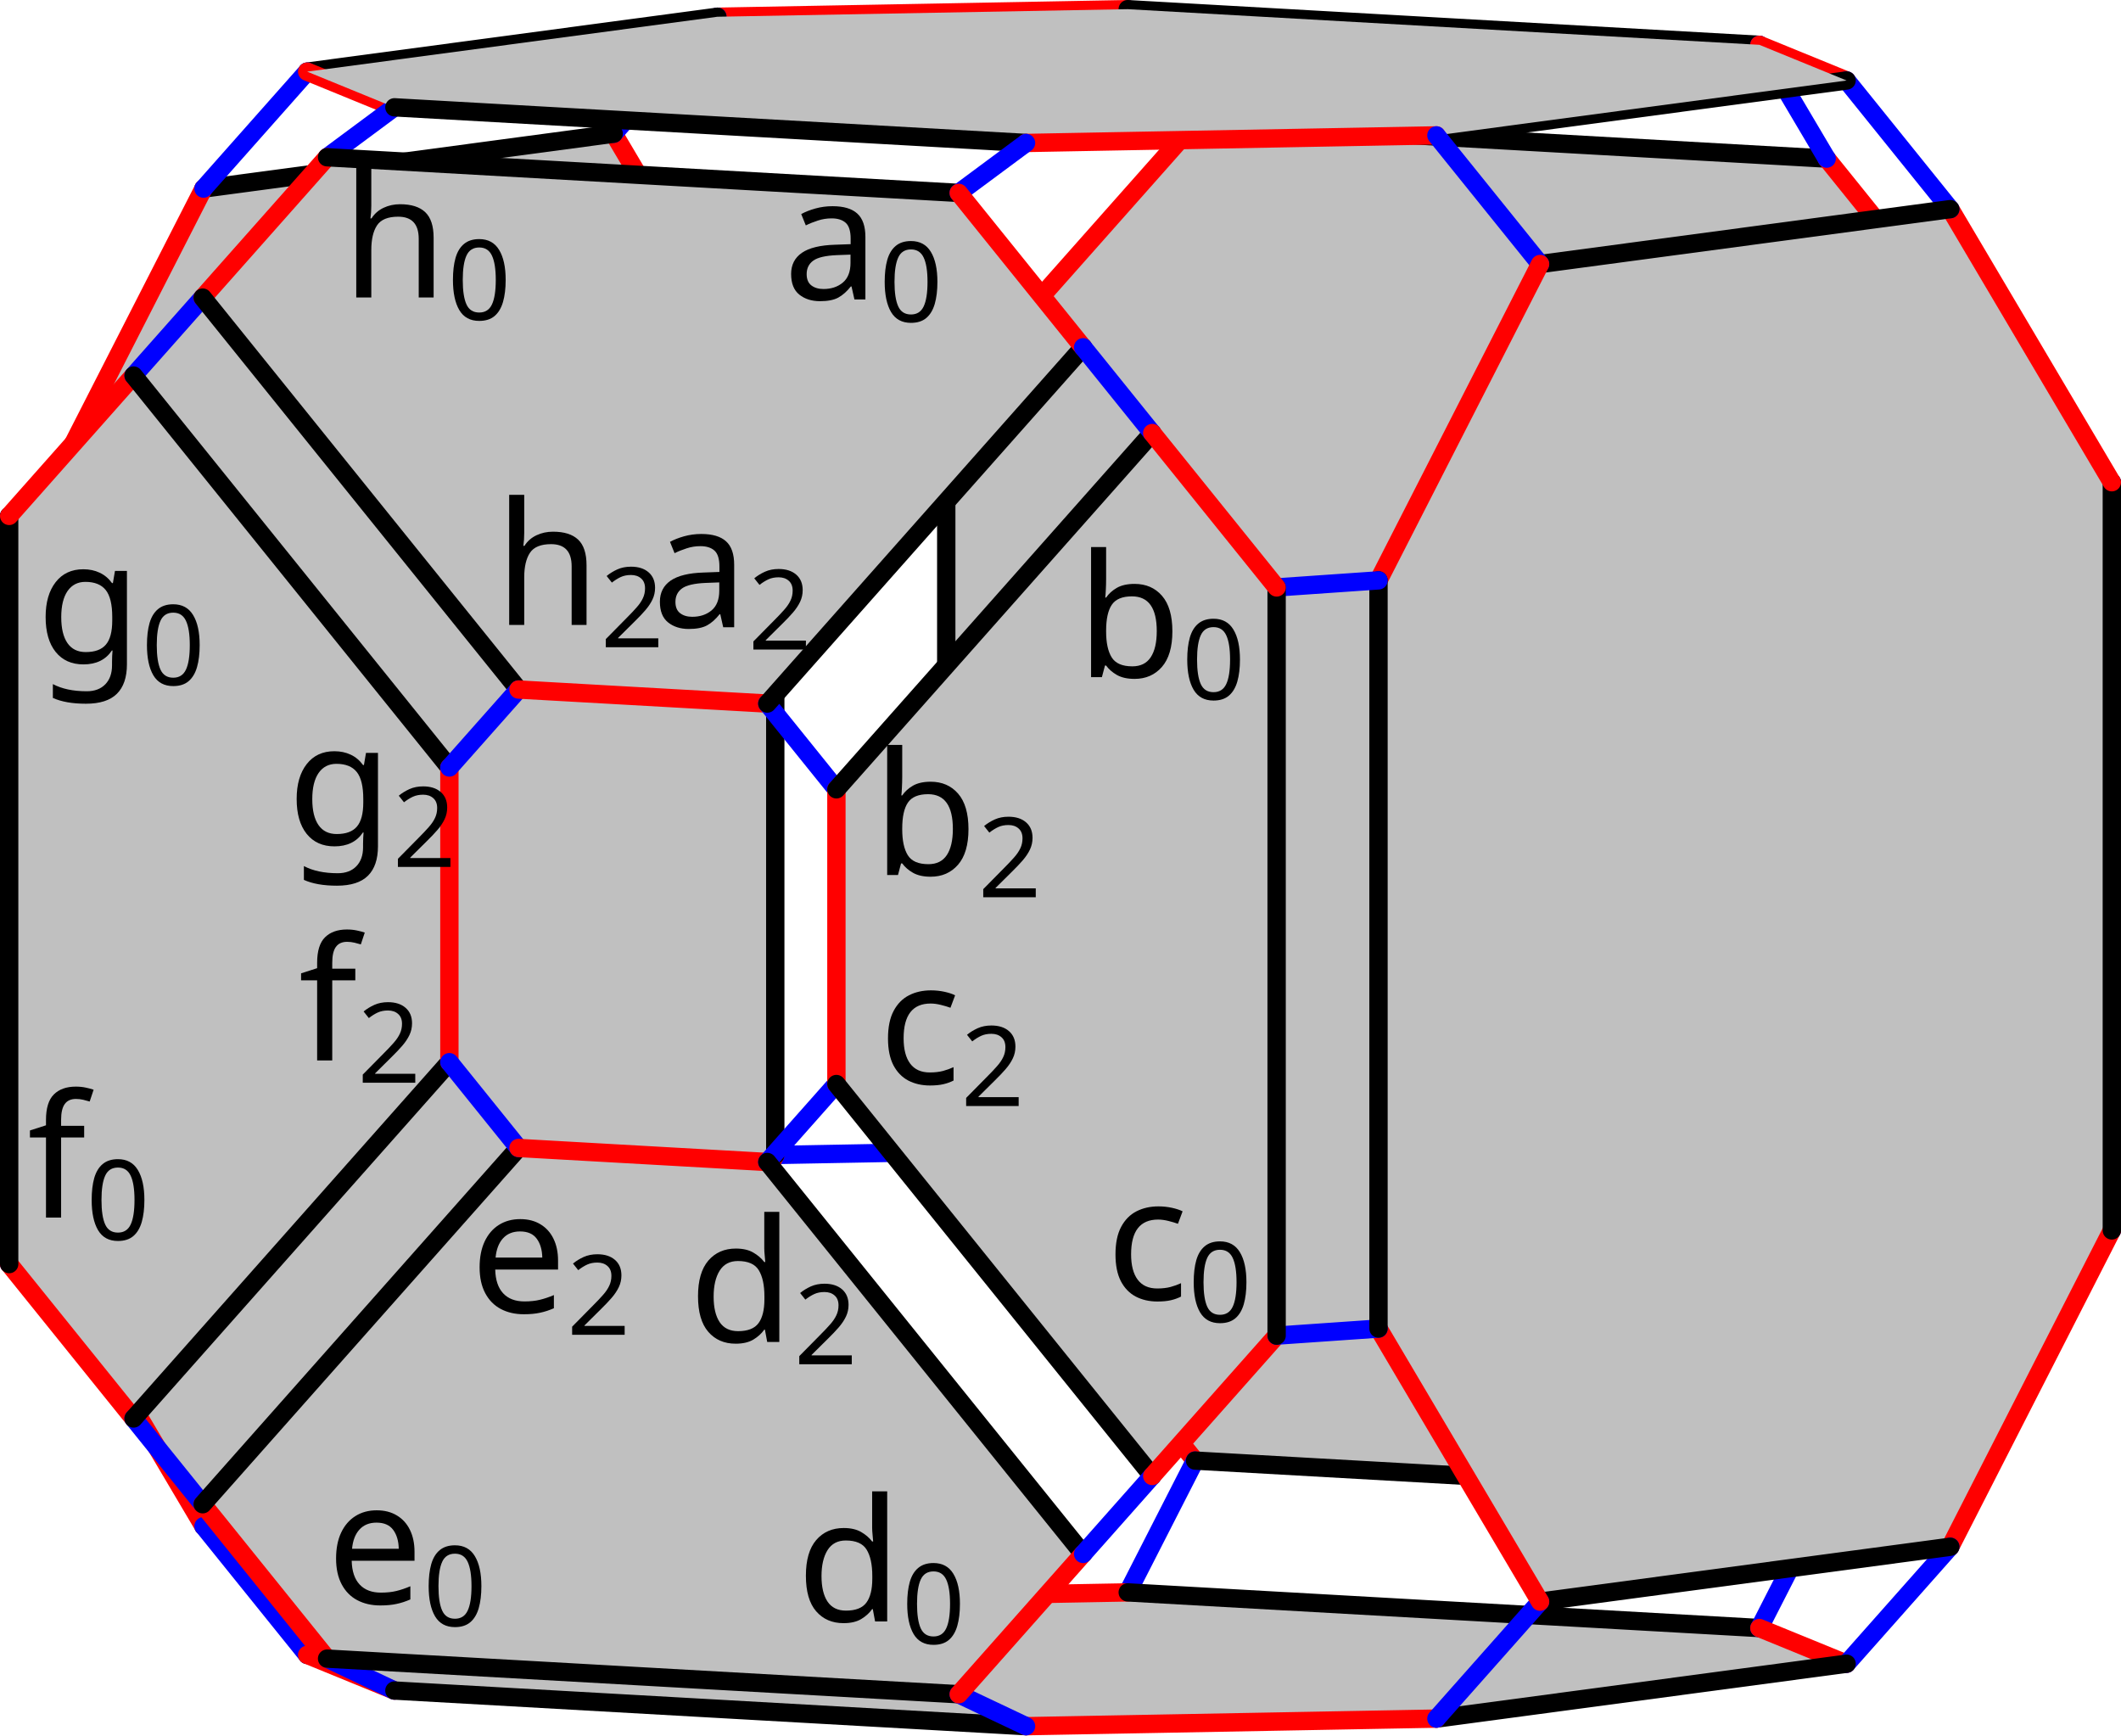
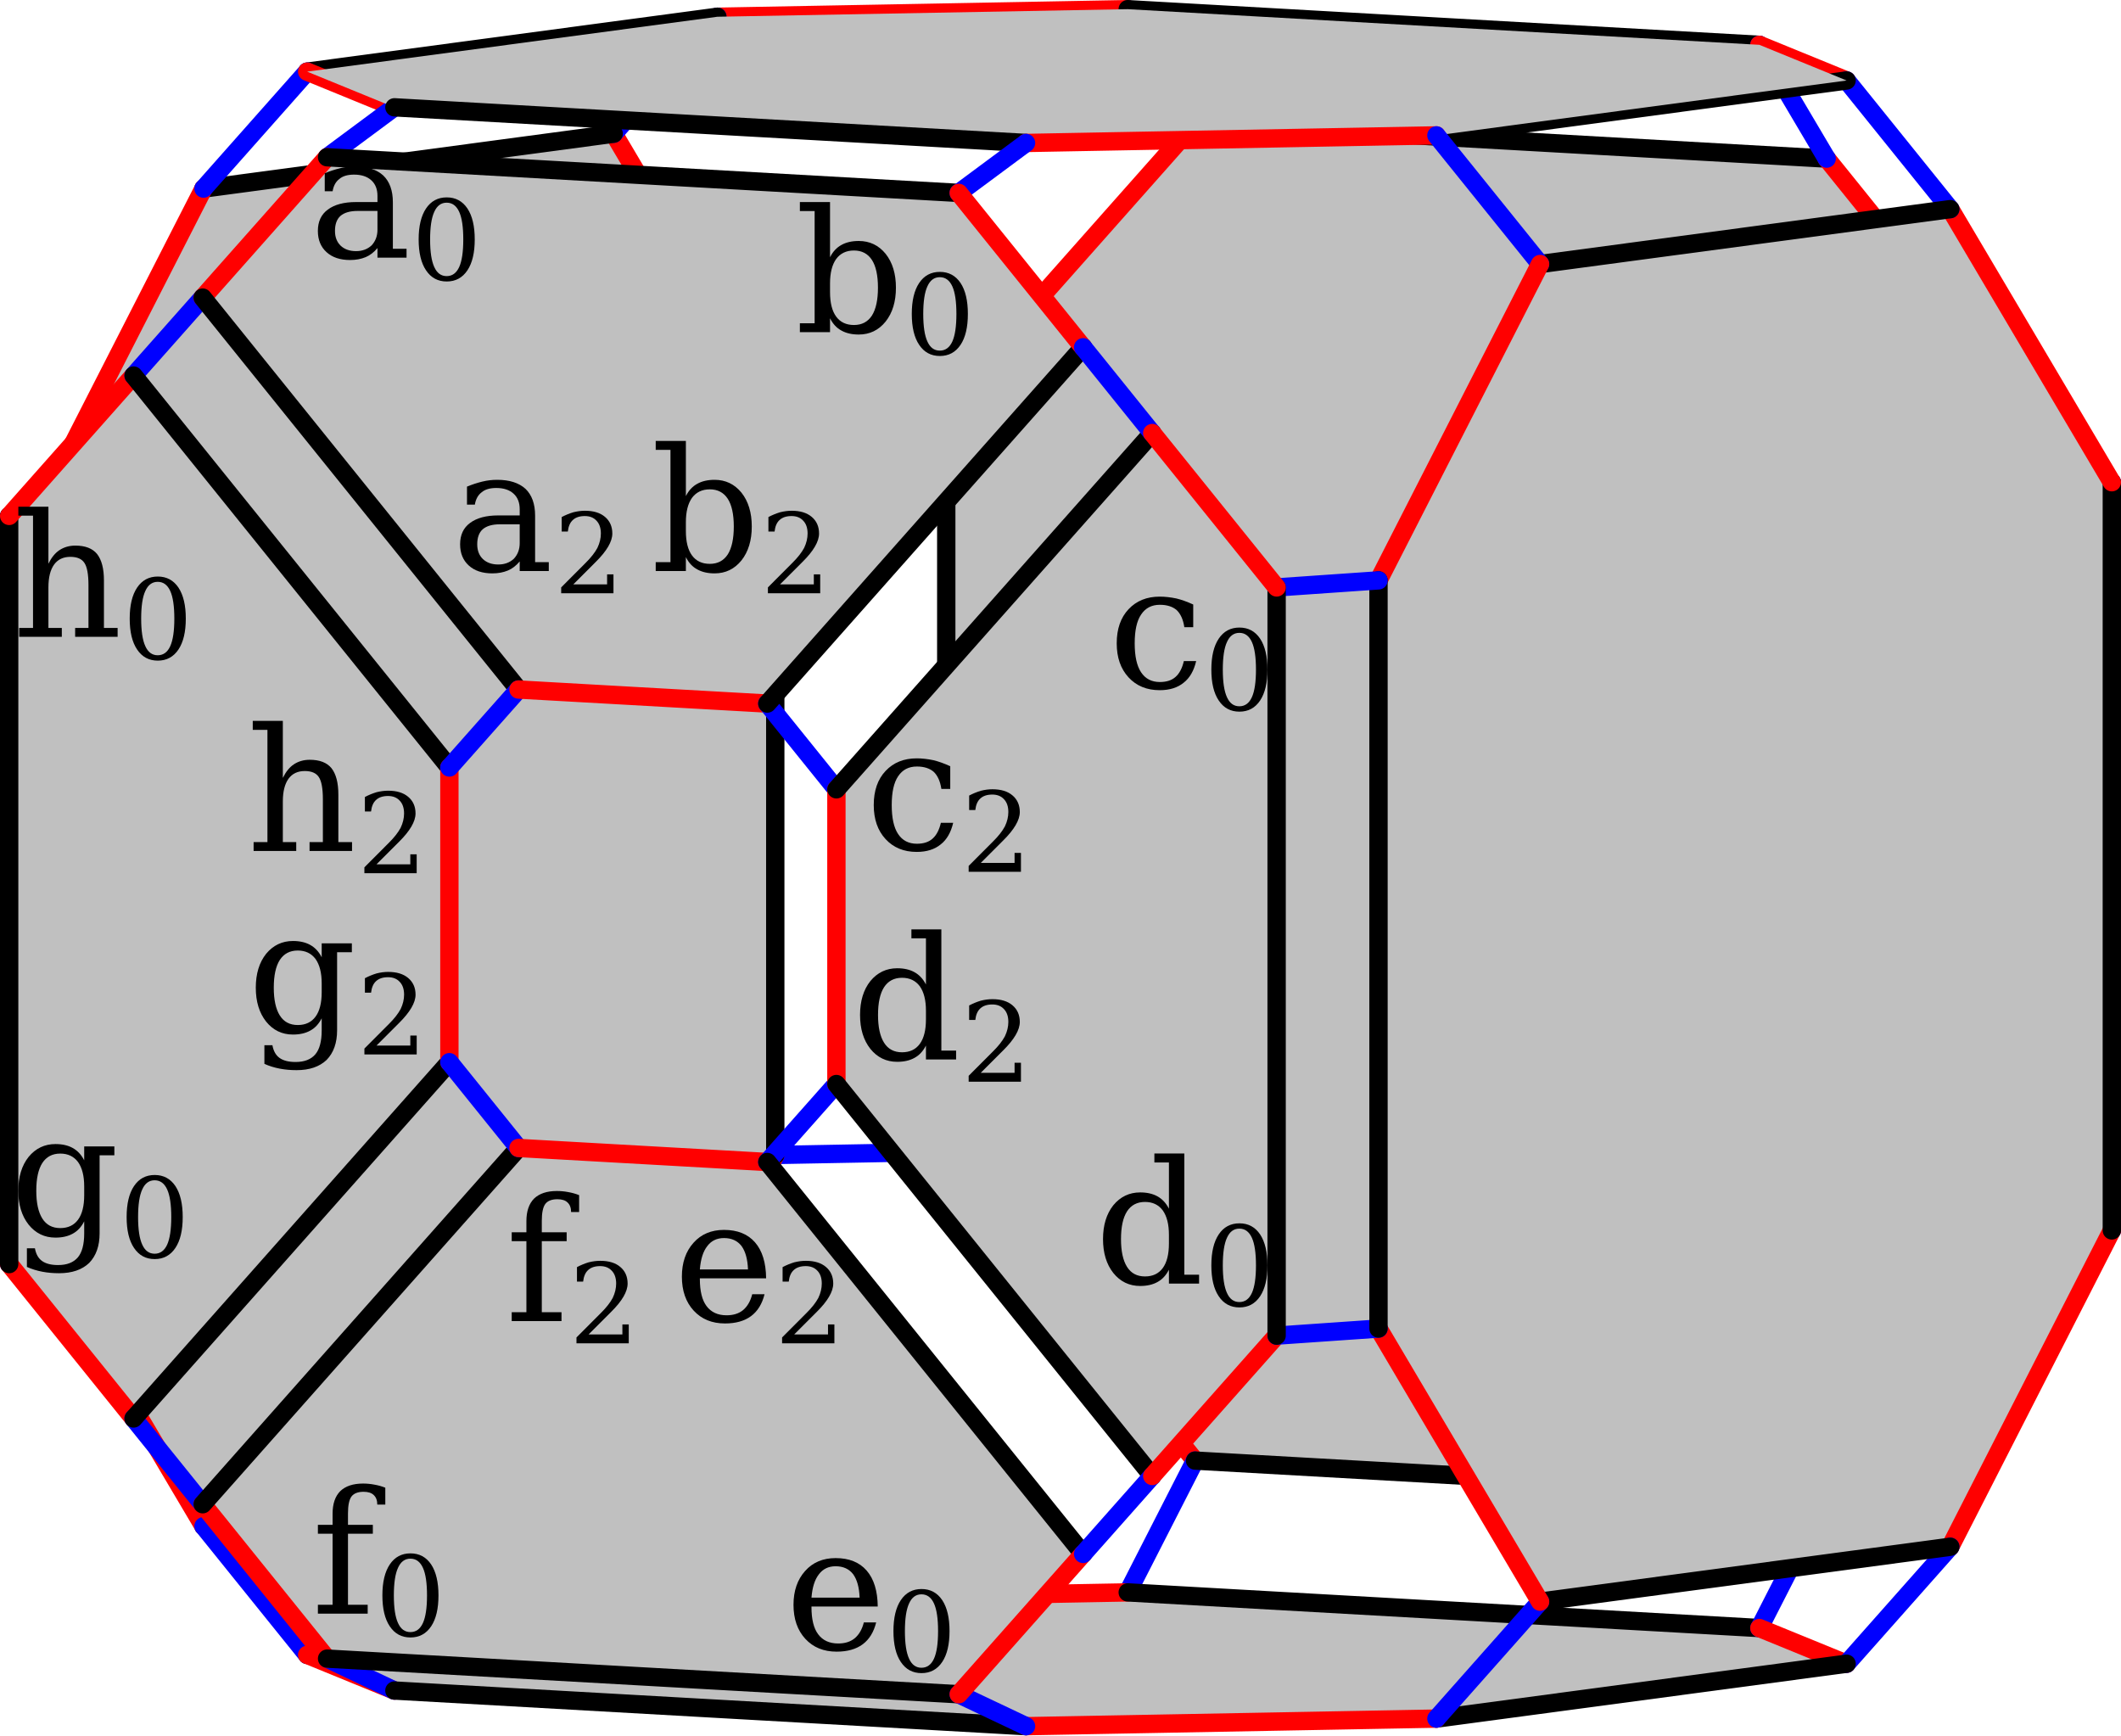
<svg xmlns="http://www.w3.org/2000/svg" width="462.653" height="378.494" version="1.1" id="svg1">
  <defs id="defs1" />
  <style id="style">
		.arc0 {
			fill:none;
			fill-rule:evenodd;
			stroke:black;
			stroke-width:4;
			stroke-linecap:round;
			stroke-linejoin:round;
			stroke-opacity:1;
		}
		.arc1 {
			fill:none;
			fill-rule:evenodd;
			stroke:red;
			stroke-width:4;
			stroke-linecap:round;
			stroke-linejoin:round;
			stroke-opacity:1;
		}
		.arc2 {
			fill:none;
			fill-rule:evenodd;
			stroke:blue;
			stroke-width:4;
			stroke-linecap:round;
			stroke-linejoin:round;
			stroke-opacity:1;
		}
		.arc3 {
			fill:none;
			fill-rule:evenodd;
			stroke:green;
			stroke-width:4;
			stroke-linecap:round;
			stroke-linejoin:round;
			stroke-opacity:1;
		}
		.topological-dart {
			fill:#000000;
			stroke:#000000;
			stroke-width:0;
			stroke-linecap:round;
			stroke-linejoin:round;
			stroke-dasharray:none;
			paint-order:markers fill stroke;
		}
	</style>
  <polygon points="674.776,141.071 812.555,148.846 866.825,216.188 866.825,379.377 812.555,440.593 674.776,432.817 620.506,365.475 620.506,202.286 " id="face_30_31_26_25_24_23_28_29" style="fill:#c0c0c0;stroke:none" opacity="1" transform="translate(-414.0996,-114.253)" />
  <line class="arc1" id="link29_@1_28" x1="206.406" y1="251.222" x2="260.676" y2="318.564" />
  <line class="arc2" id="link29_@2_34" x1="206.406" y1="251.222" x2="169.109" y2="251.911" />
  <line class="arc0" id="link29_@0_30" x1="206.406" y1="251.222" x2="206.406" y2="88.033" />
  <polygon points="547.965,143.413 458.49,155.387 423.247,224.382 423.247,387.571 458.49,447.133 547.965,435.159 583.208,366.164 583.208,202.975 " id="face_35_36_41_40_39_38_33_34" style="fill:#c0c0c0;stroke:none" opacity="1" transform="translate(-414.0996,-114.253)" />
  <line class="arc1" id="link34_@1_33" x1="169.109" y1="251.911" x2="133.865" y2="320.906" />
  <line class="arc0" id="link34_@0_35" x1="169.109" y1="251.911" x2="169.109" y2="88.722" />
  <line class="arc1" id="link30_@1_31" x1="206.406" y1="88.033" x2="260.676" y2="26.818" />
  <line class="arc2" id="link30_@2_35" x1="206.406" y1="88.033" x2="169.109" y2="88.722" />
  <line class="arc1" id="link35_@1_36" x1="169.109" y1="88.722" x2="133.865" y2="29.16" />
  <line class="arc2" id="link28_@2_0" x1="260.676" y1="318.564" x2="245.991" y2="347.312" />
  <line class="arc0" id="link28_@0_23" x1="260.676" y1="318.564" x2="398.455" y2="326.34" />
  <polygon points="816.897,477.12 727.422,489.094 637.909,490.747 500.129,482.971 481.103,475.192 570.578,463.218 660.091,461.565 797.87,469.341 " id="face_7_6_5_4_3_2_1_0" style="fill:#c0c0c0;stroke:none" opacity="1" transform="translate(-414.0996,-114.253)" />
  <line class="arc1" id="link0_@1_1" x1="245.991" y1="347.312" x2="156.478" y2="348.965" />
  <line class="arc0" id="link0_@0_7" x1="245.991" y1="347.312" x2="383.771" y2="355.088" />
  <line class="arc2" id="link31_@2_32" x1="260.676" y1="26.818" x2="245.991" y2="2" />
  <line class="arc0" id="link31_@0_26" x1="260.676" y1="26.818" x2="398.455" y2="34.593" />
  <line class="arc2" id="link33_@2_1" x1="133.865" y1="320.906" x2="156.478" y2="348.965" />
  <line class="arc0" id="link33_@0_38" x1="133.865" y1="320.906" x2="44.391" y2="332.88" />
  <line class="arc0" id="link1_@0_2" x1="156.478" y1="348.965" x2="67.003" y2="360.939" />
  <line class="arc1" id="link32_@1_37" x1="245.991" y1="2" x2="156.478" y2="3.654" />
  <line class="arc0" id="link32_@0_27" x1="245.991" y1="2" x2="383.771" y2="9.776" />
  <line class="arc2" id="link36_@2_37" x1="133.865" y1="29.16" x2="156.478" y2="3.654" />
  <line class="arc0" id="link36_@0_41" x1="133.865" y1="29.16" x2="44.391" y2="41.134" />
  <line class="arc0" id="link37_@0_42" x1="156.478" y1="3.654" x2="67.003" y2="15.627" />
  <line class="arc1" id="link23_@1_24" x1="398.455" y1="326.34" x2="452.725" y2="265.124" />
  <line class="arc2" id="link23_@2_7" x1="398.455" y1="326.34" x2="383.771" y2="355.088" />
  <line class="arc1" id="link7_@1_6" x1="383.771" y1="355.088" x2="402.797" y2="362.867" />
  <line class="arc1" id="link26_@1_25" x1="398.455" y1="34.593" x2="452.725" y2="101.935" />
  <line class="arc2" id="link26_@2_27" x1="398.455" y1="34.593" x2="383.771" y2="9.776" />
  <line class="arc2" id="link24_@2_19" x1="452.725" y1="265.124" x2="460.653" y2="268.365" />
  <line class="arc0" id="link24_@0_25" x1="452.725" y1="265.124" x2="452.725" y2="101.935" />
  <line class="arc1" id="link27_@1_22" x1="383.771" y1="9.776" x2="402.797" y2="17.555" />
  <line class="arc2" id="link25_@2_20" x1="452.725" y1="101.935" x2="460.653" y2="105.176" />
  <line class="arc1" id="link38_@1_39" x1="44.391" y1="332.88" x2="9.147" y2="273.318" />
  <line class="arc2" id="link38_@2_2" x1="44.391" y1="332.88" x2="67.003" y2="360.939" />
  <polygon points="839.509,159.867 750.034,171.841 714.791,240.836 714.791,404.025 750.034,463.587 839.509,451.613 874.753,382.618 874.753,219.429 " id="face_20_21_16_15_14_13_18_19" style="fill:#c0c0c0;stroke:none" opacity="1" transform="translate(-414.0996,-114.253)" />
  <line class="arc1" id="link19_@1_18" x1="460.653" y1="268.365" x2="425.41" y2="337.36" />
  <line class="arc0" id="link19_@0_20" x1="460.653" y1="268.365" x2="460.653" y2="105.176" />
  <line class="arc1" id="link2_@1_3" x1="67.003" y1="360.939" x2="86.03" y2="368.718" />
  <line class="arc1" id="link20_@1_21" x1="460.653" y1="105.176" x2="425.41" y2="45.614" />
  <line class="arc1" id="link41_@1_40" x1="44.391" y1="41.134" x2="9.147" y2="110.129" />
  <line class="arc2" id="link41_@2_42" x1="44.391" y1="41.134" x2="67.003" y2="15.627" />
  <line class="arc2" id="link6_@2_18" x1="402.797" y1="362.867" x2="425.41" y2="337.36" />
  <line class="arc0" id="link6_@0_5" x1="402.797" y1="362.867" x2="313.323" y2="374.841" />
  <line class="arc1" id="link42_@1_47" x1="67.003" y1="15.627" x2="86.03" y2="23.407" />
  <line class="arc0" id="link18_@0_13" x1="425.41" y1="337.36" x2="335.935" y2="349.334" />
  <line class="arc2" id="link39_@2_44" x1="9.147" y1="273.318" x2="2" y2="275.708" />
  <line class="arc0" id="link39_@0_40" x1="9.147" y1="273.318" x2="9.147" y2="110.129" />
  <line class="arc2" id="link22_@2_21" x1="402.797" y1="17.555" x2="425.41" y2="45.614" />
  <line class="arc0" id="link22_@0_17" x1="402.797" y1="17.555" x2="313.323" y2="29.529" />
  <line class="arc2" id="link40_@2_45" x1="9.147" y1="110.129" x2="2" y2="112.52" />
  <line class="arc0" id="link21_@0_16" x1="425.41" y1="45.614" x2="335.935" y2="57.588" />
  <polygon points="443.235,196.165 512.124,281.647 512.124,345.926 443.235,423.632 416.1,389.961 416.1,226.772 " id="face_45_60_61_59_58_44" style="fill:#c0c0c0;stroke:none" opacity="1" transform="translate(-414.0996,-114.253)" />
  <line class="arc1" id="link44_@1_58" x1="2" y1="275.708" x2="29.135" y2="309.379" />
  <line class="arc0" id="link44_@0_45" x1="2" y1="275.708" x2="2" y2="112.52" />
  <line class="arc2" id="link3_@2_43" x1="86.03" y1="368.718" x2="71.345" y2="361.756" />
  <line class="arc0" id="link3_@0_4" x1="86.03" y1="368.718" x2="223.809" y2="376.494" />
  <line class="arc1" id="link45_@1_60" x1="2" y1="112.52" x2="29.135" y2="81.912" />
  <line class="arc2" id="link58_@2_56" x1="29.135" y1="309.379" x2="44.21" y2="328.085" />
  <line class="arc0" id="link58_@0_59" x1="29.135" y1="309.379" x2="98.025" y2="231.673" />
  <polygon points="581.469,367.694 650.359,453.177 623.224,483.785 485.445,476.009 458.31,442.338 527.199,364.632 " id="face_57_55_54_8_43_56" style="fill:#c0c0c0;stroke:none" opacity="1" transform="translate(-414.0996,-114.253)" />
  <line class="arc1" id="link56_@1_43" x1="44.21" y1="328.085" x2="71.345" y2="361.756" />
  <line class="arc0" id="link56_@0_57" x1="44.21" y1="328.085" x2="113.1" y2="250.379" />
  <line class="arc2" id="link60_@2_62" x1="29.135" y1="81.912" x2="44.21" y2="64.907" />
  <line class="arc0" id="link60_@0_61" x1="29.135" y1="81.912" x2="98.025" y2="167.394" />
  <line class="arc0" id="link43_@0_8" x1="71.345" y1="361.756" x2="209.124" y2="369.532" />
  <line class="arc2" id="link47_@2_46" x1="86.03" y1="23.407" x2="71.345" y2="34.299" />
  <polygon points="816.897,131.808 727.422,143.782 637.909,145.436 500.129,137.66 481.103,129.88 570.578,117.906 660.091,116.253 797.87,124.029 " id="face_27_22_17_12_47_42_37_32" style="fill:#c0c0c0;stroke:none" opacity="1" transform="translate(-414.0996,-114.253)" />
  <line class="arc0" id="link47_@0_12" x1="86.03" y1="23.407" x2="223.809" y2="31.183" />
  <polygon points="581.469,267.705 650.359,189.999 623.224,156.328 485.445,148.552 458.31,179.16 527.199,264.643 " id="face_63_49_48_11_46_62" style="fill:#c0c0c0;stroke:none" opacity="1" transform="translate(-414.0996,-114.253)" />
  <line class="arc1" id="link62_@1_46" x1="44.21" y1="64.907" x2="71.345" y2="34.299" />
  <line class="arc0" id="link62_@0_63" x1="44.21" y1="64.907" x2="113.1" y2="150.39" />
  <line class="arc0" id="link46_@0_11" x1="71.345" y1="34.299" x2="209.124" y2="42.075" />
  <line class="arc1" id="link59_@1_61" x1="98.025" y1="231.673" x2="98.025" y2="167.394" />
  <line class="arc2" id="link59_@2_57" x1="98.025" y1="231.673" x2="113.1" y2="250.379" />
  <line class="arc2" id="link61_@2_63" x1="98.025" y1="167.394" x2="113.1" y2="150.39" />
  <line class="arc1" id="link57_@1_55" x1="113.1" y1="250.379" x2="167.37" y2="253.441" />
  <line class="arc1" id="link63_@1_49" x1="113.1" y1="150.39" x2="167.37" y2="153.452" />
  <line class="arc1" id="link5_@1_4" x1="313.323" y1="374.841" x2="223.809" y2="376.494" />
  <line class="arc2" id="link5_@2_13" x1="313.323" y1="374.841" x2="335.935" y2="349.334" />
  <line class="arc1" id="link13_@1_14" x1="335.935" y1="349.334" x2="300.692" y2="289.772" />
  <line class="arc2" id="link4_@2_8" x1="223.809" y1="376.494" x2="209.124" y2="369.532" />
  <line class="arc2" id="link55_@2_53" x1="167.37" y1="253.441" x2="182.445" y2="236.437" />
  <line class="arc0" id="link55_@0_54" x1="167.37" y1="253.441" x2="236.259" y2="338.924" />
  <line class="arc1" id="link17_@1_12" x1="313.323" y1="29.529" x2="223.809" y2="31.183" />
  <line class="arc2" id="link17_@2_16" x1="313.323" y1="29.529" x2="335.935" y2="57.588" />
  <line class="arc2" id="link49_@2_51" x1="167.37" y1="153.452" x2="182.445" y2="172.158" />
  <line class="arc0" id="link49_@0_48" x1="167.37" y1="153.452" x2="236.259" y2="75.746" />
  <polygon points="692.569,405.565 692.569,242.376 665.434,208.705 596.544,286.411 596.544,350.69 665.434,436.172 " id="face_52_9_10_50_51_53" style="fill:#c0c0c0;stroke:none" opacity="1" transform="translate(-414.0996,-114.253)" />
  <line class="arc1" id="link53_@1_51" x1="182.445" y1="236.437" x2="182.445" y2="172.158" />
  <line class="arc0" id="link53_@0_52" x1="182.445" y1="236.437" x2="251.334" y2="321.919" />
  <line class="arc1" id="link8_@1_54" x1="209.124" y1="369.532" x2="236.259" y2="338.924" />
  <line class="arc0" id="link51_@0_50" x1="182.445" y1="172.158" x2="251.334" y2="94.452" />
  <line class="arc1" id="link16_@1_15" x1="335.935" y1="57.588" x2="300.692" y2="126.583" />
  <line class="arc2" id="link12_@2_11" x1="223.809" y1="31.183" x2="209.124" y2="42.075" />
  <line class="arc2" id="link54_@2_52" x1="236.259" y1="338.924" x2="251.334" y2="321.919" />
  <line class="arc1" id="link11_@1_48" x1="209.124" y1="42.075" x2="236.259" y2="75.746" />
  <line class="arc1" id="link52_@1_9" x1="251.334" y1="321.919" x2="278.469" y2="291.312" />
  <line class="arc2" id="link14_@2_9" x1="300.692" y1="289.772" x2="278.469" y2="291.312" />
  <line class="arc0" id="link14_@0_15" x1="300.692" y1="289.772" x2="300.692" y2="126.583" />
  <line class="arc2" id="link48_@2_50" x1="236.259" y1="75.746" x2="251.334" y2="94.452" />
  <line class="arc2" id="link15_@2_10" x1="300.692" y1="126.583" x2="278.469" y2="128.123" />
  <line class="arc0" id="link9_@0_10" x1="278.469" y1="291.312" x2="278.469" y2="128.123" />
  <line class="arc1" id="link50_@1_10" x1="251.334" y1="94.452" x2="278.469" y2="128.123" />
-   <text xml:space="preserve" style="font-size:37.333px;font-family:'Fira Sans';-inkscape-font-specification:'Fira Sans';fill:#000000;stroke:none;stroke-width:20;stroke-linecap:round;stroke-linejoin:round;stroke-opacity:0.8" x="170.846" y="65.315" id="text1">
-     <tspan id="tspan1" x="170.846" y="65.315">a<tspan style="font-size:65%;baseline-shift:sub" id="tspan2">0</tspan>
-     </tspan>
-   </text>
-   <text xml:space="preserve" style="font-size:37.333px;font-family:'Fira Sans';-inkscape-font-specification:'Fira Sans';fill:#000000;stroke:none;stroke-width:20;stroke-linecap:round;stroke-linejoin:round;stroke-opacity:0.8" x="234.825" y="147.695" id="text1-2">
-     <tspan id="tspan1-6" x="234.825" y="147.695">b<tspan style="font-size:65%;baseline-shift:sub" id="tspan3">0</tspan>
-     </tspan>
-   </text>
-   <text xml:space="preserve" style="font-size:37.333px;font-family:'Fira Sans';-inkscape-font-specification:'Fira Sans';fill:#000000;stroke:none;stroke-width:20;stroke-linecap:round;stroke-linejoin:round;stroke-opacity:0.8" x="241.275" y="283.494" id="text1-9">
-     <tspan id="tspan1-2" x="241.275" y="283.494">c<tspan style="font-size:65%;baseline-shift:sub" id="tspan4">0</tspan>
-     </tspan>
-   </text>
-   <text xml:space="preserve" style="font-size:37.333px;font-family:'Fira Sans';-inkscape-font-specification:'Fira Sans';fill:#000000;stroke:none;stroke-width:20;stroke-linecap:round;stroke-linejoin:round;stroke-opacity:0.8" x="173.743" y="353.649" id="text1-7">
-     <tspan id="tspan1-5" x="173.743" y="353.649">d<tspan style="font-size:65%;baseline-shift:sub" id="tspan5">0</tspan>
-     </tspan>
-   </text>
-   <text xml:space="preserve" style="font-size:37.333px;font-family:'Fira Sans';-inkscape-font-specification:'Fira Sans';fill:#000000;stroke:none;stroke-width:20;stroke-linecap:round;stroke-linejoin:round;stroke-opacity:0.8" x="71.262" y="349.784" id="text1-8">
-     <tspan id="tspan1-9" x="71.262" y="349.784">e<tspan style="font-size:65%;baseline-shift:sub" id="tspan6">0</tspan>
-     </tspan>
-   </text>
-   <text xml:space="preserve" style="font-size:37.333px;font-family:'Fira Sans';-inkscape-font-specification:'Fira Sans';fill:#000000;stroke:none;stroke-width:20;stroke-linecap:round;stroke-linejoin:round;stroke-opacity:0.8" x="5.967" y="265.563" id="text1-1">
-     <tspan id="tspan1-29" x="5.967" y="265.563">f<tspan style="font-size:65%;baseline-shift:sub" id="tspan7">0</tspan>
-     </tspan>
-   </text>
-   <text xml:space="preserve" style="font-size:37.333px;font-family:'Fira Sans';-inkscape-font-specification:'Fira Sans';fill:#000000;stroke:none;stroke-width:20;stroke-linecap:round;stroke-linejoin:round;stroke-opacity:0.8" x="7.907" y="144.536" id="text1-4">
-     <tspan id="tspan1-7" x="7.907" y="144.536">g<tspan style="font-size:65%;baseline-shift:sub" id="tspan8">0</tspan>
-     </tspan>
-   </text>
-   <text xml:space="preserve" style="font-size:37.333px;font-family:'Fira Sans';-inkscape-font-specification:'Fira Sans';fill:#000000;stroke:none;stroke-width:20;stroke-linecap:round;stroke-linejoin:round;stroke-opacity:0.8" x="74.54" y="64.887" id="text1-0">
-     <tspan id="tspan1-3" x="74.54" y="64.887">h<tspan style="font-size:65%;baseline-shift:sub" id="tspan9">0</tspan>
-     </tspan>
-   </text>
-   <text xml:space="preserve" style="font-size:37.333px;font-family:'Fira Sans';-inkscape-font-specification:'Fira Sans';fill:#000000;stroke:none;stroke-width:20;stroke-linecap:round;stroke-linejoin:round;stroke-opacity:0.8" x="142.224" y="136.809" id="text1-06">
-     <tspan id="tspan1-1" x="142.224" y="136.809">a<tspan style="font-size:65%;baseline-shift:sub" id="tspan10">2</tspan>
-     </tspan>
-   </text>
-   <text xml:space="preserve" style="font-size:37.333px;font-family:'Fira Sans';-inkscape-font-specification:'Fira Sans';fill:#000000;stroke:none;stroke-width:20;stroke-linecap:round;stroke-linejoin:round;stroke-opacity:0.8" x="190.346" y="190.843" id="text1-2-5">
-     <tspan id="tspan1-6-4" x="190.346" y="190.843">b<tspan style="font-size:65%;baseline-shift:sub" id="tspan11">2</tspan>
-     </tspan>
-   </text>
-   <text xml:space="preserve" style="font-size:37.333px;font-family:'Fira Sans';-inkscape-font-specification:'Fira Sans';fill:#000000;stroke:none;stroke-width:20;stroke-linecap:round;stroke-linejoin:round;stroke-opacity:0.8" x="191.653" y="236.379" id="text1-9-6">
-     <tspan id="tspan1-2-5" x="191.653" y="236.379">c<tspan style="font-size:65%;baseline-shift:sub" id="tspan12">2</tspan>
-     </tspan>
-   </text>
-   <text xml:space="preserve" style="font-size:37.333px;font-family:'Fira Sans';-inkscape-font-specification:'Fira Sans';fill:#000000;stroke:none;stroke-width:20;stroke-linecap:round;stroke-linejoin:round;stroke-opacity:0.8" x="150.212" y="292.696" id="text1-7-9">
-     <tspan id="tspan1-5-3" x="150.212" y="292.696">d<tspan style="font-size:65%;baseline-shift:sub" id="tspan13">2</tspan>
-     </tspan>
-   </text>
-   <text xml:space="preserve" style="font-size:37.333px;font-family:'Fira Sans';-inkscape-font-specification:'Fira Sans';fill:#000000;stroke:none;stroke-width:20;stroke-linecap:round;stroke-linejoin:round;stroke-opacity:0.8" x="102.572" y="286.273" id="text1-8-4">
-     <tspan id="tspan1-9-5" x="102.572" y="286.273">e<tspan style="font-size:65%;baseline-shift:sub" id="tspan14">2</tspan>
-     </tspan>
-   </text>
-   <text xml:space="preserve" style="font-size:37.333px;font-family:'Fira Sans';-inkscape-font-specification:'Fira Sans';fill:#000000;stroke:none;stroke-width:20;stroke-linecap:round;stroke-linejoin:round;stroke-opacity:0.8" x="65.115" y="231.291" id="text1-1-5">
-     <tspan id="tspan1-29-4" x="65.115" y="231.291">f<tspan style="font-size:65%;baseline-shift:sub" id="tspan15">2</tspan>
-     </tspan>
-   </text>
-   <text xml:space="preserve" style="font-size:37.333px;font-family:'Fira Sans';-inkscape-font-specification:'Fira Sans';fill:#000000;stroke:none;stroke-width:20;stroke-linecap:round;stroke-linejoin:round;stroke-opacity:0.8" x="62.666" y="184.223" id="text1-4-4">
-     <tspan id="tspan1-7-4" x="62.666" y="184.223">g<tspan style="font-size:65%;baseline-shift:sub" id="tspan16">2</tspan>
-     </tspan>
-   </text>
-   <text xml:space="preserve" style="font-size:37.333px;font-family:'Fira Sans';-inkscape-font-specification:'Fira Sans';fill:#000000;stroke:none;stroke-width:20;stroke-linecap:round;stroke-linejoin:round;stroke-opacity:0.8" x="107.895" y="136.306" id="text1-0-0">
-     <tspan id="tspan1-3-7" x="107.895" y="136.306">h<tspan style="font-size:65%;baseline-shift:sub" id="tspan17">2</tspan>
+   <text xml:space="preserve" style="font-style:normal;font-variant:normal;font-weight:normal;font-stretch:normal;font-size:37.333px;font-family:'DejaVu Math TeX Gyre';-inkscape-font-specification:'DejaVu Math TeX Gyre';fill:#000000;stroke:none;stroke-width:20;stroke-linecap:round;stroke-linejoin:round;stroke-opacity:0.8" x="67.478" y="56.198" id="text1">
+     <tspan id="tspan1" x="67.478" y="56.198">a<tspan style="font-style:normal;font-variant:normal;font-weight:normal;font-stretch:normal;font-size:65%;font-family:'DejaVu Math TeX Gyre';-inkscape-font-specification:'DejaVu Math TeX Gyre';baseline-shift:sub" id="tspan2">0</tspan>
+     </tspan>
+   </text>
+   <text xml:space="preserve" style="font-style:normal;font-variant:normal;font-weight:normal;font-stretch:normal;font-size:37.333px;font-family:'DejaVu Math TeX Gyre';-inkscape-font-specification:'DejaVu Math TeX Gyre';fill:#000000;stroke:none;stroke-width:20;stroke-linecap:round;stroke-linejoin:round;stroke-opacity:0.8" x="173.399" y="72.449" id="text1-2">
+     <tspan id="tspan1-6" x="173.399" y="72.449">b<tspan style="font-style:normal;font-variant:normal;font-weight:normal;font-stretch:normal;font-size:65%;font-family:'DejaVu Math TeX Gyre';-inkscape-font-specification:'DejaVu Math TeX Gyre';baseline-shift:sub" id="tspan3">0</tspan>
+     </tspan>
+   </text>
+   <text xml:space="preserve" style="font-style:normal;font-variant:normal;font-weight:normal;font-stretch:normal;font-size:37.333px;font-family:'DejaVu Math TeX Gyre';-inkscape-font-specification:'DejaVu Math TeX Gyre';fill:#000000;stroke:none;stroke-width:20;stroke-linecap:round;stroke-linejoin:round;stroke-opacity:0.8" x="241.731" y="150.021" id="text1-9">
+     <tspan id="tspan1-2" x="241.731" y="150.021">c<tspan style="font-style:normal;font-variant:normal;font-weight:normal;font-stretch:normal;font-size:65%;font-family:'DejaVu Math TeX Gyre';-inkscape-font-specification:'DejaVu Math TeX Gyre';baseline-shift:sub" id="tspan4">0</tspan>
+     </tspan>
+   </text>
+   <text xml:space="preserve" style="font-style:normal;font-variant:normal;font-weight:normal;font-stretch:normal;font-size:37.333px;font-family:'DejaVu Math TeX Gyre';-inkscape-font-specification:'DejaVu Math TeX Gyre';fill:#000000;stroke:none;stroke-width:20;stroke-linecap:round;stroke-linejoin:round;stroke-opacity:0.8" x="238.744" y="279.965" id="text1-7">
+     <tspan id="tspan1-5" x="238.744" y="279.965">d<tspan style="font-style:normal;font-variant:normal;font-weight:normal;font-stretch:normal;font-size:65%;font-family:'DejaVu Math TeX Gyre';-inkscape-font-specification:'DejaVu Math TeX Gyre';baseline-shift:sub" id="tspan5">0</tspan>
+     </tspan>
+   </text>
+   <text xml:space="preserve" style="font-style:normal;font-variant:normal;font-weight:normal;font-stretch:normal;font-size:37.333px;font-family:'DejaVu Math TeX Gyre';-inkscape-font-specification:'DejaVu Math TeX Gyre';fill:#000000;stroke:none;stroke-width:20;stroke-linecap:round;stroke-linejoin:round;stroke-opacity:0.8" x="171.228" y="359.725" id="text1-8">
+     <tspan id="tspan1-9" x="171.228" y="359.725">e<tspan style="font-style:normal;font-variant:normal;font-weight:normal;font-stretch:normal;font-size:65%;font-family:'DejaVu Math TeX Gyre';-inkscape-font-specification:'DejaVu Math TeX Gyre';baseline-shift:sub" id="tspan6">0</tspan>
+     </tspan>
+   </text>
+   <text xml:space="preserve" style="font-style:normal;font-variant:normal;font-weight:normal;font-stretch:normal;font-size:37.333px;font-family:'DejaVu Math TeX Gyre';-inkscape-font-specification:'DejaVu Math TeX Gyre';fill:#000000;stroke:none;stroke-width:20;stroke-linecap:round;stroke-linejoin:round;stroke-opacity:0.8" x="68.001" y="351.949" id="text1-1">
+     <tspan id="tspan1-29" x="68.001" y="351.949">f<tspan style="font-style:normal;font-variant:normal;font-weight:normal;font-stretch:normal;font-size:65%;font-family:'DejaVu Math TeX Gyre';-inkscape-font-specification:'DejaVu Math TeX Gyre';baseline-shift:sub" id="tspan7">0</tspan>
+     </tspan>
+   </text>
+   <text xml:space="preserve" style="font-style:normal;font-variant:normal;font-weight:normal;font-stretch:normal;font-size:37.333px;font-family:'DejaVu Math TeX Gyre';-inkscape-font-specification:'DejaVu Math TeX Gyre';fill:#000000;stroke:none;stroke-width:20;stroke-linecap:round;stroke-linejoin:round;stroke-opacity:0.8" x="2.133" y="269.42" id="text1-4">
+     <tspan id="tspan1-7" x="2.133" y="269.42">g<tspan style="font-style:normal;font-variant:normal;font-weight:normal;font-stretch:normal;font-size:65%;font-family:'DejaVu Math TeX Gyre';-inkscape-font-specification:'DejaVu Math TeX Gyre';baseline-shift:sub" id="tspan8">0</tspan>
+     </tspan>
+   </text>
+   <text xml:space="preserve" style="font-style:normal;font-variant:normal;font-weight:normal;font-stretch:normal;font-size:37.333px;font-family:'DejaVu Math TeX Gyre';-inkscape-font-specification:'DejaVu Math TeX Gyre';fill:#000000;stroke:none;stroke-width:20;stroke-linecap:round;stroke-linejoin:round;stroke-opacity:0.8" x="2.656" y="138.893" id="text1-0">
+     <tspan id="tspan1-3" x="2.656" y="138.893">h<tspan style="font-style:normal;font-variant:normal;font-weight:normal;font-stretch:normal;font-size:65%;font-family:'DejaVu Math TeX Gyre';-inkscape-font-specification:'DejaVu Math TeX Gyre';baseline-shift:sub" id="tspan9">0</tspan>
+     </tspan>
+   </text>
+   <text xml:space="preserve" style="font-style:normal;font-variant:normal;font-weight:normal;font-stretch:normal;font-size:37.333px;font-family:'DejaVu Math TeX Gyre';-inkscape-font-specification:'DejaVu Math TeX Gyre';fill:#000000;stroke:none;stroke-width:20;stroke-linecap:round;stroke-linejoin:round;stroke-opacity:0.8" x="98.505" y="124.545" id="text1-06">
+     <tspan id="tspan1-1" x="98.505" y="124.545">a<tspan style="font-style:normal;font-variant:normal;font-weight:normal;font-stretch:normal;font-size:65%;font-family:'DejaVu Math TeX Gyre';-inkscape-font-specification:'DejaVu Math TeX Gyre';baseline-shift:sub" id="tspan10">2</tspan>
+     </tspan>
+   </text>
+   <text xml:space="preserve" style="font-style:normal;font-variant:normal;font-weight:normal;font-stretch:normal;font-size:37.333px;font-family:'DejaVu Math TeX Gyre';-inkscape-font-specification:'DejaVu Math TeX Gyre';fill:#000000;stroke:none;stroke-width:20;stroke-linecap:round;stroke-linejoin:round;stroke-opacity:0.8" x="141.954" y="124.545" id="text1-2-5">
+     <tspan id="tspan1-6-4" x="141.954" y="124.545">b<tspan style="font-style:normal;font-variant:normal;font-weight:normal;font-stretch:normal;font-size:65%;font-family:'DejaVu Math TeX Gyre';-inkscape-font-specification:'DejaVu Math TeX Gyre';baseline-shift:sub" id="tspan11">2</tspan>
+     </tspan>
+   </text>
+   <text xml:space="preserve" style="font-style:normal;font-variant:normal;font-weight:normal;font-stretch:normal;font-size:37.333px;font-family:'DejaVu Math TeX Gyre';-inkscape-font-specification:'DejaVu Math TeX Gyre';fill:#000000;stroke:none;stroke-width:20;stroke-linecap:round;stroke-linejoin:round;stroke-opacity:0.8" x="188.73" y="185.293" id="text1-9-6">
+     <tspan id="tspan1-2-5" x="188.73" y="185.293">c<tspan style="font-style:normal;font-variant:normal;font-weight:normal;font-stretch:normal;font-size:65%;font-family:'DejaVu Math TeX Gyre';-inkscape-font-specification:'DejaVu Math TeX Gyre';baseline-shift:sub" id="tspan12">2</tspan>
+     </tspan>
+   </text>
+   <text xml:space="preserve" style="font-style:normal;font-variant:normal;font-weight:normal;font-stretch:normal;font-size:37.333px;font-family:'DejaVu Math TeX Gyre';-inkscape-font-specification:'DejaVu Math TeX Gyre';fill:#000000;stroke:none;stroke-width:20;stroke-linecap:round;stroke-linejoin:round;stroke-opacity:0.8" x="185.743" y="231.074" id="text1-7-9">
+     <tspan id="tspan1-5-3" x="185.743" y="231.074">d<tspan style="font-style:normal;font-variant:normal;font-weight:normal;font-stretch:normal;font-size:65%;font-family:'DejaVu Math TeX Gyre';-inkscape-font-specification:'DejaVu Math TeX Gyre';baseline-shift:sub" id="tspan13">2</tspan>
+     </tspan>
+   </text>
+   <text xml:space="preserve" style="font-style:normal;font-variant:normal;font-weight:normal;font-stretch:normal;font-size:37.333px;font-family:'DejaVu Math TeX Gyre';-inkscape-font-specification:'DejaVu Math TeX Gyre';fill:#000000;stroke:none;stroke-width:20;stroke-linecap:round;stroke-linejoin:round;stroke-opacity:0.8" x="146.877" y="288.14" id="text1-8-4">
+     <tspan id="tspan1-9-5" x="146.877" y="288.14">e<tspan style="font-style:normal;font-variant:normal;font-weight:normal;font-stretch:normal;font-size:65%;font-family:'DejaVu Math TeX Gyre';-inkscape-font-specification:'DejaVu Math TeX Gyre';baseline-shift:sub" id="tspan14">2</tspan>
+     </tspan>
+   </text>
+   <text xml:space="preserve" style="font-style:normal;font-variant:normal;font-weight:normal;font-stretch:normal;font-size:37.333px;font-family:'DejaVu Math TeX Gyre';-inkscape-font-specification:'DejaVu Math TeX Gyre';fill:#000000;stroke:none;stroke-width:20;stroke-linecap:round;stroke-linejoin:round;stroke-opacity:0.8" x="110.278" y="288.14" id="text1-1-5">
+     <tspan id="tspan1-29-4" x="110.278" y="288.14">f<tspan style="font-style:normal;font-variant:normal;font-weight:normal;font-stretch:normal;font-size:65%;font-family:'DejaVu Math TeX Gyre';-inkscape-font-specification:'DejaVu Math TeX Gyre';baseline-shift:sub" id="tspan15">2</tspan>
+     </tspan>
+   </text>
+   <text xml:space="preserve" style="font-style:normal;font-variant:normal;font-weight:normal;font-stretch:normal;font-size:37.333px;font-family:'DejaVu Math TeX Gyre';-inkscape-font-specification:'DejaVu Math TeX Gyre';fill:#000000;stroke:none;stroke-width:20;stroke-linecap:round;stroke-linejoin:round;stroke-opacity:0.8" x="53.937" y="225.129" id="text1-4-4">
+     <tspan id="tspan1-7-4" x="53.937" y="225.129">g<tspan style="font-style:normal;font-variant:normal;font-weight:normal;font-stretch:normal;font-size:65%;font-family:'DejaVu Math TeX Gyre';-inkscape-font-specification:'DejaVu Math TeX Gyre';baseline-shift:sub" id="tspan16">2</tspan>
+     </tspan>
+   </text>
+   <text xml:space="preserve" style="font-style:normal;font-variant:normal;font-weight:normal;font-stretch:normal;font-size:37.333px;font-family:'DejaVu Math TeX Gyre';-inkscape-font-specification:'DejaVu Math TeX Gyre';fill:#000000;stroke:none;stroke-width:20;stroke-linecap:round;stroke-linejoin:round;stroke-opacity:0.8" x="53.788" y="185.605" id="text1-0-0">
+     <tspan id="tspan1-3-7" x="53.788" y="185.605">h<tspan style="font-style:normal;font-variant:normal;font-weight:normal;font-stretch:normal;font-size:65%;font-family:'DejaVu Math TeX Gyre';-inkscape-font-specification:'DejaVu Math TeX Gyre';baseline-shift:sub" id="tspan17">2</tspan>
    </tspan>
  </text>
</svg>
